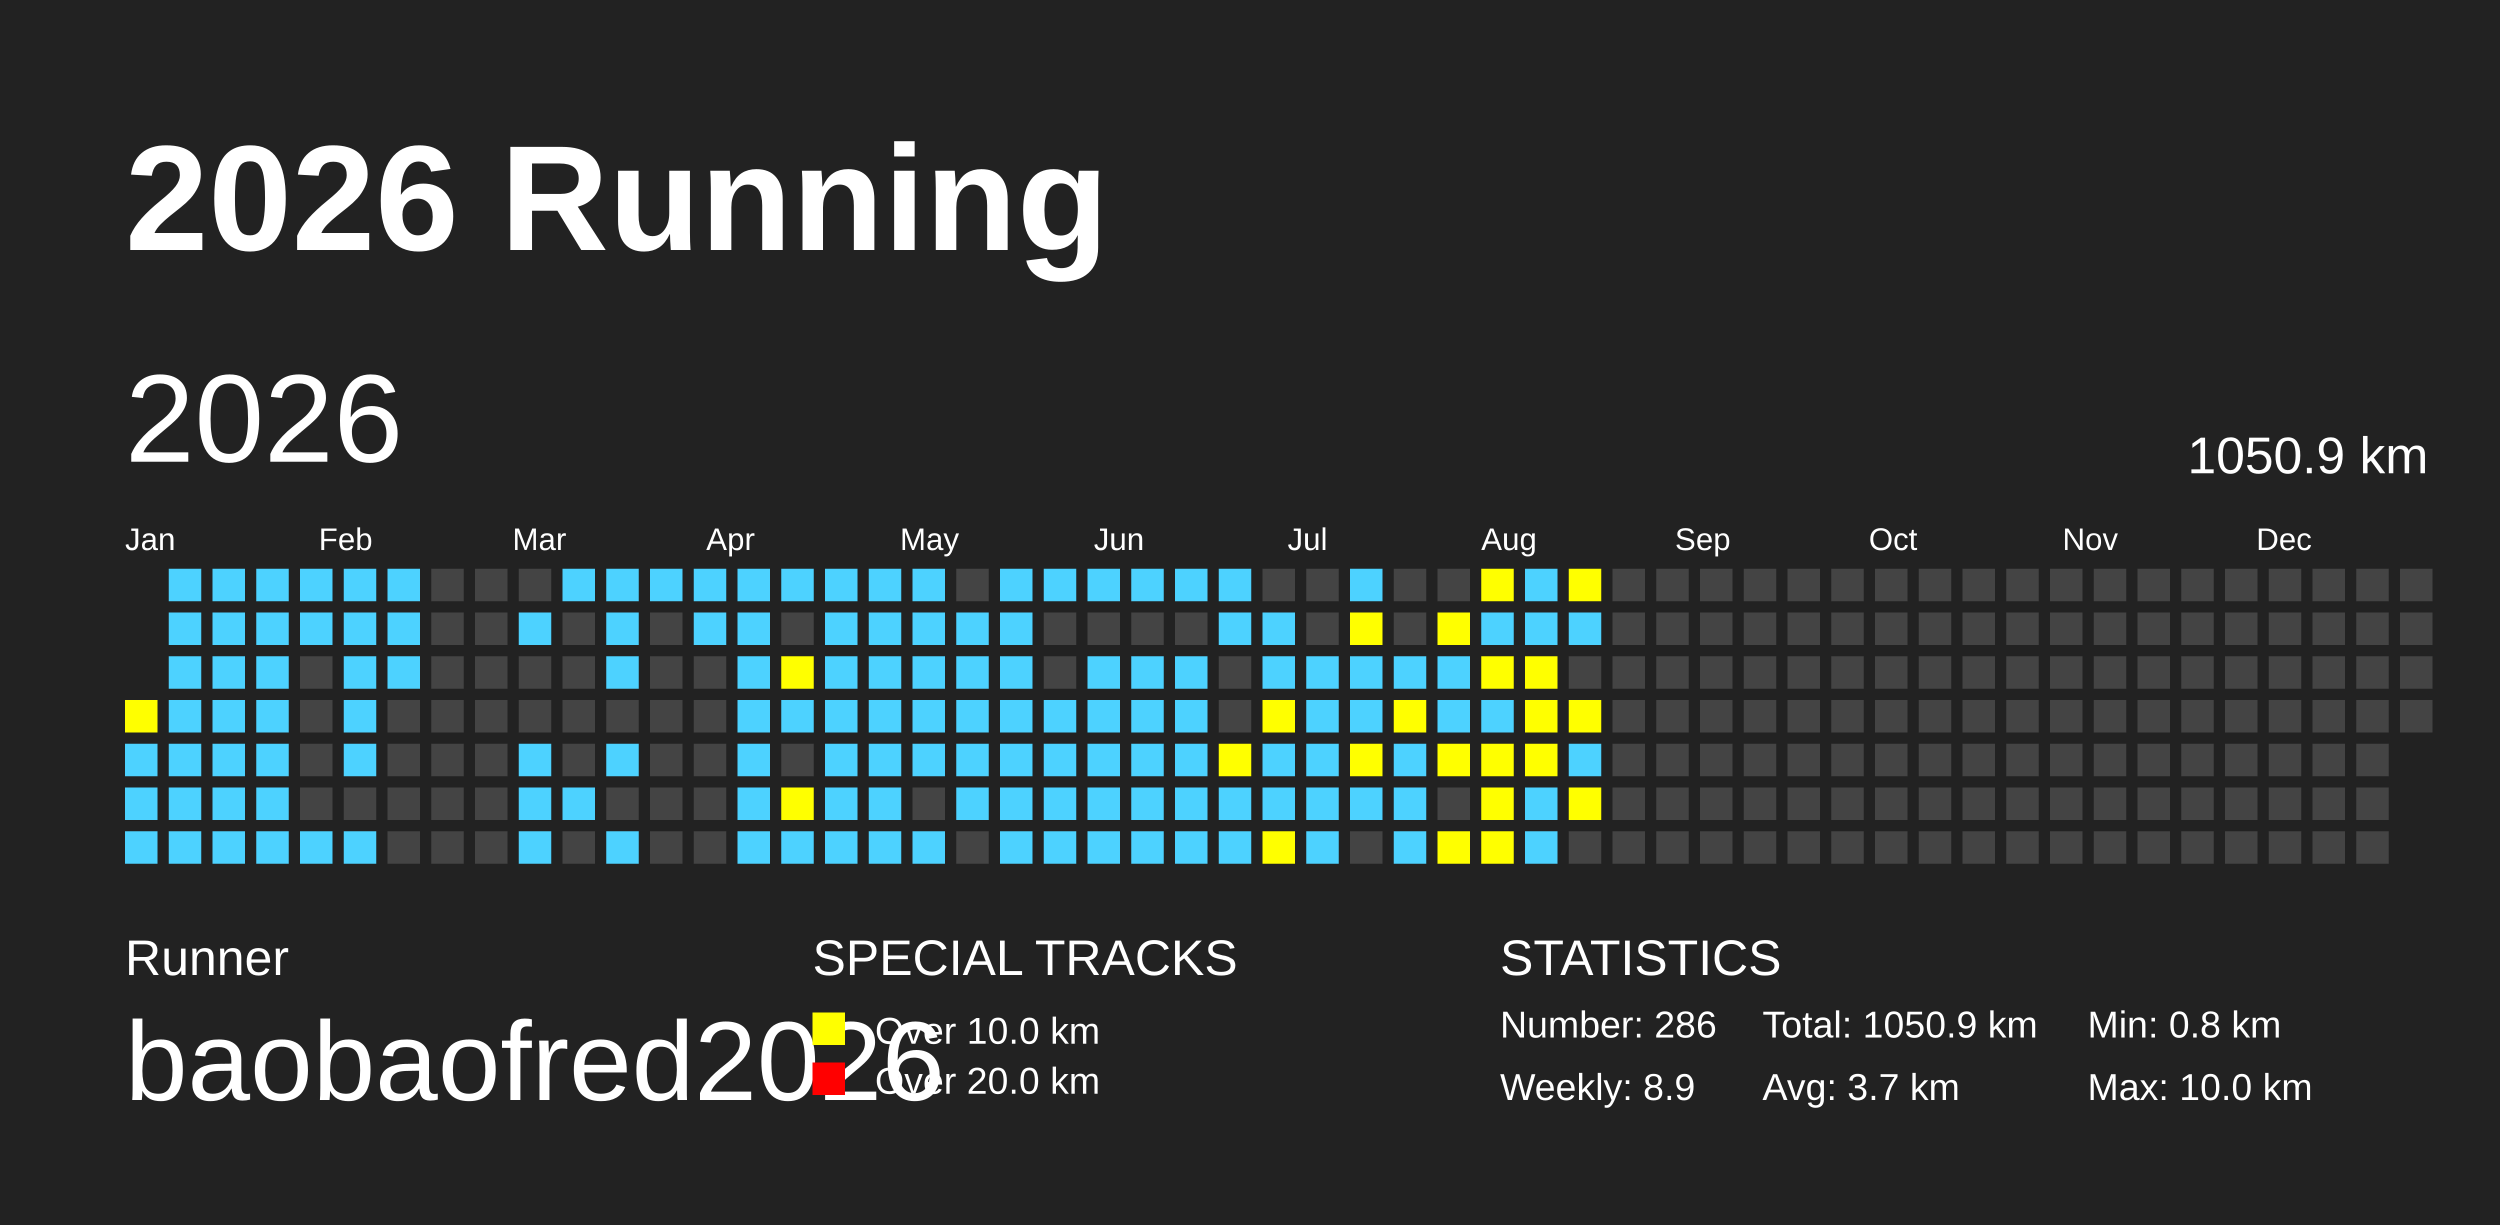
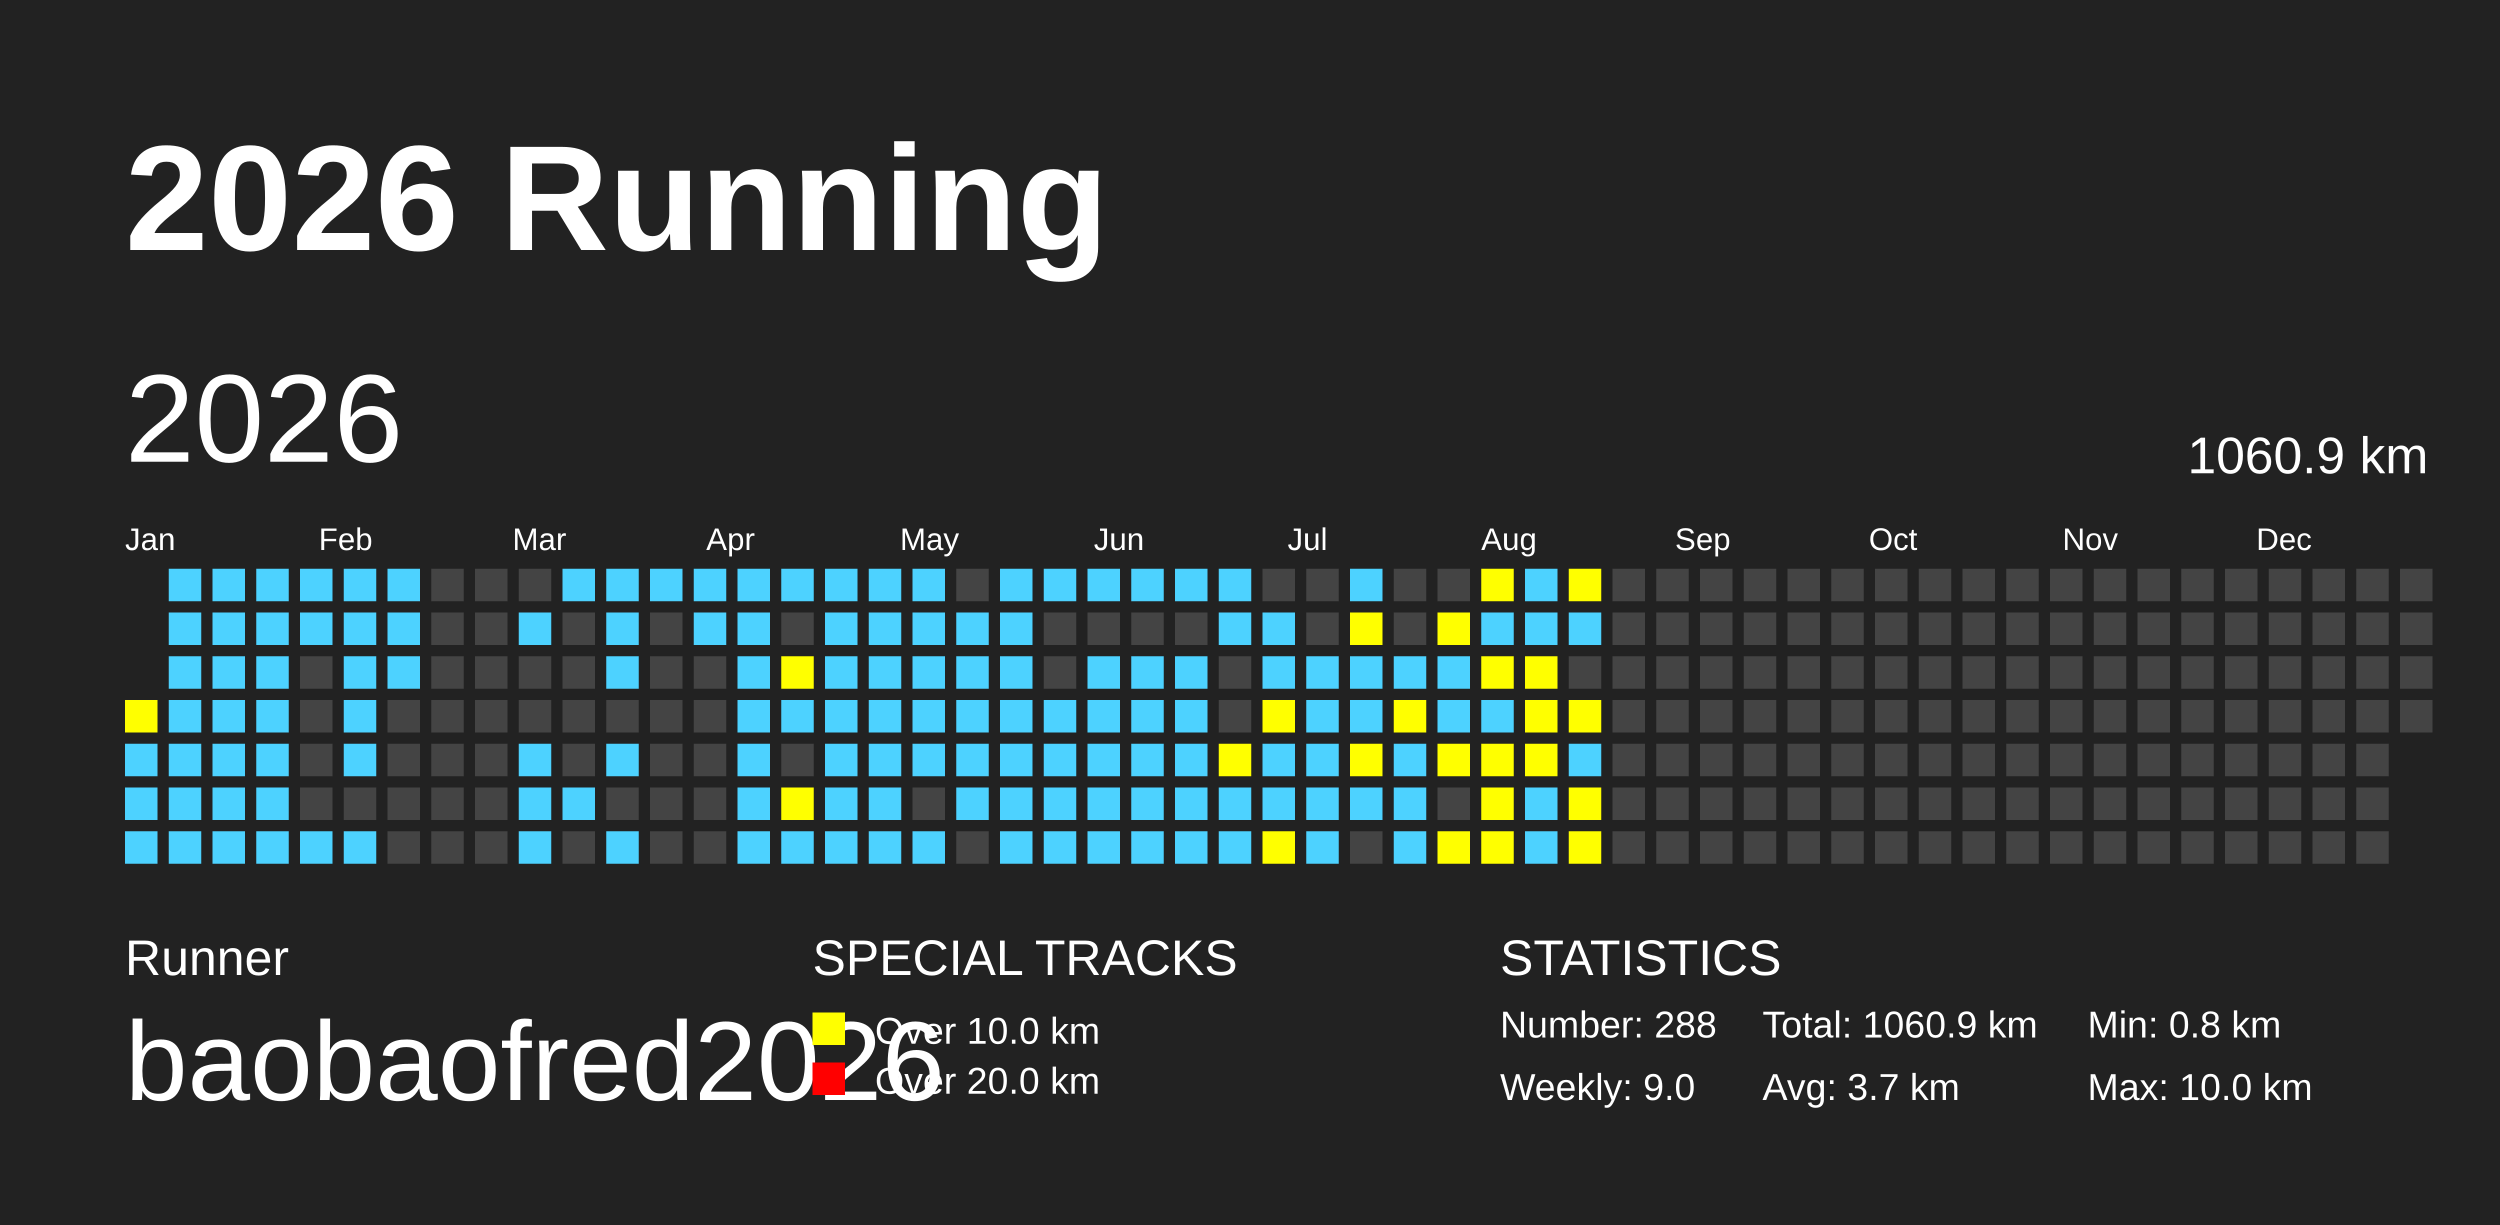
<svg xmlns="http://www.w3.org/2000/svg" baseProfile="full" height="98mm" version="1.1" viewBox="0,0,200,98" width="200mm">
  <defs />
  <rect fill="#222222" height="98" width="200" x="0" y="0" />
  <text fill="#FFFFFF" style="font-size:12px; font-family:Arial; font-weight:bold;" x="10" y="20">2026 Running</text>
  <text fill="#FFFFFF" style="font-size:4px; font-family:Arial" x="10" y="78">Runner</text>
  <text fill="#FFFFFF" style="font-size:9px; font-family:Arial" x="10" y="88">baobaofred2026</text>
  <text fill="#FFFFFF" style="font-size:4px; font-family:Arial" x="65" y="78">SPECIAL TRACKS</text>
  <rect fill="yellow" height="2.6" width="2.6" x="65" y="81" />
  <text fill="#FFFFFF" style="font-size:3px; font-family:Arial" x="70" y="83.5">Over 10.0 km</text>
  <rect fill="red" height="2.6" width="2.6" x="65" y="85" />
  <text fill="#FFFFFF" style="font-size:3px; font-family:Arial" x="70" y="87.5">Over 20.0 km</text>
  <text fill="#FFFFFF" style="font-size:4px; font-family:Arial" x="120" y="78">STATISTICS</text>
-   <text fill="#FFFFFF" style="font-size:3px; font-family:Arial" x="120" y="83">Number: 286</text>
-   <text fill="#FFFFFF" style="font-size:3px; font-family:Arial" x="120" y="88">Weekly: 8.9</text>
-   <text fill="#FFFFFF" style="font-size:3px; font-family:Arial" x="141" y="83">Total: 1050.9 km</text>
+   <text fill="#FFFFFF" style="font-size:3px; font-family:Arial" x="120" y="83">Number: 288</text>
+   <text fill="#FFFFFF" style="font-size:3px; font-family:Arial" x="120" y="88">Weekly: 9.0</text>
+   <text fill="#FFFFFF" style="font-size:3px; font-family:Arial" x="141" y="83">Total: 1060.9 km</text>
  <text fill="#FFFFFF" style="font-size:3px; font-family:Arial" x="141" y="88">Avg: 3.7 km</text>
  <text fill="#FFFFFF" style="font-size:3px; font-family:Arial" x="167" y="83">Min: 0.8 km</text>
  <text fill="#FFFFFF" style="font-size:3px; font-family:Arial" x="167" y="88">Max: 10.0 km</text>
  <text dominant-baseline="hanging" fill="#FFFFFF" style="font-size:10.0px; font-family:Arial;" x="10" y="30">2026</text>
-   <text dominant-baseline="hanging" fill="#FFFFFF" style="font-size:4.125px; font-family:Arial;" x="175" y="35">1050.9 km</text>
+   <text dominant-baseline="hanging" fill="#FFFFFF" style="font-size:4.125px; font-family:Arial;" x="175" y="35">1060.9 km</text>
  <text fill="#FFFFFF" style="font-size:2.5px; font-family:Arial" x="10.0" y="44">Jan</text>
  <text fill="#FFFFFF" style="font-size:2.5px; font-family:Arial" x="25.5" y="44">Feb</text>
  <text fill="#FFFFFF" style="font-size:2.5px; font-family:Arial" x="41.0" y="44">Mar</text>
  <text fill="#FFFFFF" style="font-size:2.5px; font-family:Arial" x="56.5" y="44">Apr</text>
  <text fill="#FFFFFF" style="font-size:2.5px; font-family:Arial" x="72.0" y="44">May</text>
  <text fill="#FFFFFF" style="font-size:2.5px; font-family:Arial" x="87.5" y="44">Jun</text>
  <text fill="#FFFFFF" style="font-size:2.5px; font-family:Arial" x="103.0" y="44">Jul</text>
  <text fill="#FFFFFF" style="font-size:2.5px; font-family:Arial" x="118.5" y="44">Aug</text>
  <text fill="#FFFFFF" style="font-size:2.5px; font-family:Arial" x="134.0" y="44">Sep</text>
  <text fill="#FFFFFF" style="font-size:2.5px; font-family:Arial" x="149.5" y="44">Oct</text>
  <text fill="#FFFFFF" style="font-size:2.5px; font-family:Arial" x="165.0" y="44">Nov</text>
  <text fill="#FFFFFF" style="font-size:2.5px; font-family:Arial" x="180.5" y="44">Dec</text>
  <rect fill="yellow" height="2.6" width="2.6" x="10.0" y="56.0" />
  <rect fill="#4DD2FF" height="2.6" width="2.6" x="10.0" y="59.5" />
  <rect fill="#4DD2FF" height="2.6" width="2.6" x="10.0" y="63.0" />
  <rect fill="#4DD2FF" height="2.6" width="2.6" x="10.0" y="66.5" />
  <rect fill="#4DD2FF" height="2.6" width="2.6" x="13.5" y="45.5" />
  <rect fill="#4DD2FF" height="2.6" width="2.6" x="13.5" y="49.0" />
  <rect fill="#4DD2FF" height="2.6" width="2.6" x="13.5" y="52.5" />
  <rect fill="#4DD2FF" height="2.6" width="2.6" x="13.5" y="56.0" />
  <rect fill="#4DD2FF" height="2.6" width="2.6" x="13.5" y="59.5" />
  <rect fill="#4DD2FF" height="2.6" width="2.6" x="13.5" y="63.0" />
  <rect fill="#4DD2FF" height="2.6" width="2.6" x="13.5" y="66.5" />
  <rect fill="#4DD2FF" height="2.6" width="2.6" x="17.0" y="45.5" />
  <rect fill="#4DD2FF" height="2.6" width="2.6" x="17.0" y="49.0" />
  <rect fill="#4DD2FF" height="2.6" width="2.6" x="17.0" y="52.5" />
  <rect fill="#4DD2FF" height="2.6" width="2.6" x="17.0" y="56.0" />
  <rect fill="#4DD2FF" height="2.6" width="2.6" x="17.0" y="59.5" />
  <rect fill="#4DD2FF" height="2.6" width="2.6" x="17.0" y="63.0" />
  <rect fill="#4DD2FF" height="2.6" width="2.6" x="17.0" y="66.5" />
  <rect fill="#4DD2FF" height="2.6" width="2.6" x="20.5" y="45.5" />
  <rect fill="#4DD2FF" height="2.6" width="2.6" x="20.5" y="49.0" />
  <rect fill="#4DD2FF" height="2.6" width="2.6" x="20.5" y="52.5" />
  <rect fill="#4DD2FF" height="2.6" width="2.6" x="20.5" y="56.0" />
  <rect fill="#4DD2FF" height="2.6" width="2.6" x="20.5" y="59.5" />
  <rect fill="#4DD2FF" height="2.6" width="2.6" x="20.5" y="63.0" />
  <rect fill="#4DD2FF" height="2.6" width="2.6" x="20.5" y="66.5" />
  <rect fill="#4DD2FF" height="2.6" width="2.6" x="24.0" y="45.5" />
  <rect fill="#4DD2FF" height="2.6" width="2.6" x="24.0" y="49.0" />
  <rect fill="#444444" height="2.6" width="2.6" x="24.0" y="52.5" />
  <rect fill="#444444" height="2.6" width="2.6" x="24.0" y="56.0" />
  <rect fill="#444444" height="2.6" width="2.6" x="24.0" y="59.5" />
  <rect fill="#444444" height="2.6" width="2.6" x="24.0" y="63.0" />
  <rect fill="#4DD2FF" height="2.6" width="2.6" x="24.0" y="66.5" />
  <rect fill="#4DD2FF" height="2.6" width="2.6" x="27.5" y="45.5" />
  <rect fill="#4DD2FF" height="2.6" width="2.6" x="27.5" y="49.0" />
  <rect fill="#4DD2FF" height="2.6" width="2.6" x="27.5" y="52.5" />
  <rect fill="#4DD2FF" height="2.6" width="2.6" x="27.5" y="56.0" />
  <rect fill="#4DD2FF" height="2.6" width="2.6" x="27.5" y="59.5" />
  <rect fill="#444444" height="2.6" width="2.6" x="27.5" y="63.0" />
  <rect fill="#4DD2FF" height="2.6" width="2.6" x="27.5" y="66.5" />
  <rect fill="#4DD2FF" height="2.6" width="2.6" x="31.0" y="45.5" />
  <rect fill="#4DD2FF" height="2.6" width="2.6" x="31.0" y="49.0" />
  <rect fill="#4DD2FF" height="2.6" width="2.6" x="31.0" y="52.5" />
  <rect fill="#444444" height="2.6" width="2.6" x="31.0" y="56.0" />
  <rect fill="#444444" height="2.6" width="2.6" x="31.0" y="59.5" />
  <rect fill="#444444" height="2.6" width="2.6" x="31.0" y="63.0" />
  <rect fill="#444444" height="2.6" width="2.6" x="31.0" y="66.5" />
  <rect fill="#444444" height="2.6" width="2.6" x="34.5" y="45.5" />
  <rect fill="#444444" height="2.6" width="2.6" x="34.5" y="49.0" />
  <rect fill="#444444" height="2.6" width="2.6" x="34.5" y="52.5" />
  <rect fill="#444444" height="2.6" width="2.6" x="34.5" y="56.0" />
  <rect fill="#444444" height="2.6" width="2.6" x="34.5" y="59.5" />
  <rect fill="#444444" height="2.6" width="2.6" x="34.5" y="63.0" />
  <rect fill="#444444" height="2.6" width="2.6" x="34.5" y="66.5" />
  <rect fill="#444444" height="2.6" width="2.6" x="38.0" y="45.5" />
  <rect fill="#444444" height="2.6" width="2.6" x="38.0" y="49.0" />
  <rect fill="#444444" height="2.6" width="2.6" x="38.0" y="52.5" />
  <rect fill="#444444" height="2.6" width="2.6" x="38.0" y="56.0" />
  <rect fill="#444444" height="2.6" width="2.6" x="38.0" y="59.5" />
  <rect fill="#444444" height="2.6" width="2.6" x="38.0" y="63.0" />
  <rect fill="#444444" height="2.6" width="2.6" x="38.0" y="66.5" />
  <rect fill="#444444" height="2.6" width="2.6" x="41.5" y="45.5" />
  <rect fill="#4DD2FF" height="2.6" width="2.6" x="41.5" y="49.0" />
  <rect fill="#444444" height="2.6" width="2.6" x="41.5" y="52.5" />
  <rect fill="#444444" height="2.6" width="2.6" x="41.5" y="56.0" />
  <rect fill="#4DD2FF" height="2.6" width="2.6" x="41.5" y="59.5" />
  <rect fill="#4DD2FF" height="2.6" width="2.6" x="41.5" y="63.0" />
  <rect fill="#4DD2FF" height="2.6" width="2.6" x="41.5" y="66.5" />
  <rect fill="#4DD2FF" height="2.6" width="2.6" x="45.0" y="45.5" />
  <rect fill="#444444" height="2.6" width="2.6" x="45.0" y="49.0" />
  <rect fill="#444444" height="2.6" width="2.6" x="45.0" y="52.5" />
  <rect fill="#444444" height="2.6" width="2.6" x="45.0" y="56.0" />
  <rect fill="#444444" height="2.6" width="2.6" x="45.0" y="59.5" />
  <rect fill="#4DD2FF" height="2.6" width="2.6" x="45.0" y="63.0" />
  <rect fill="#444444" height="2.6" width="2.6" x="45.0" y="66.5" />
  <rect fill="#4DD2FF" height="2.6" width="2.6" x="48.5" y="45.5" />
  <rect fill="#4DD2FF" height="2.6" width="2.6" x="48.5" y="49.0" />
  <rect fill="#4DD2FF" height="2.6" width="2.6" x="48.5" y="52.5" />
  <rect fill="#444444" height="2.6" width="2.6" x="48.5" y="56.0" />
  <rect fill="#4DD2FF" height="2.6" width="2.6" x="48.5" y="59.5" />
  <rect fill="#444444" height="2.6" width="2.6" x="48.5" y="63.0" />
  <rect fill="#4DD2FF" height="2.6" width="2.6" x="48.5" y="66.5" />
  <rect fill="#4DD2FF" height="2.6" width="2.6" x="52.0" y="45.5" />
  <rect fill="#444444" height="2.6" width="2.6" x="52.0" y="49.0" />
  <rect fill="#444444" height="2.6" width="2.6" x="52.0" y="52.5" />
  <rect fill="#444444" height="2.6" width="2.6" x="52.0" y="56.0" />
  <rect fill="#444444" height="2.6" width="2.6" x="52.0" y="59.5" />
  <rect fill="#444444" height="2.6" width="2.6" x="52.0" y="63.0" />
  <rect fill="#444444" height="2.6" width="2.6" x="52.0" y="66.5" />
  <rect fill="#4DD2FF" height="2.6" width="2.6" x="55.5" y="45.5" />
  <rect fill="#4DD2FF" height="2.6" width="2.6" x="55.5" y="49.0" />
  <rect fill="#444444" height="2.6" width="2.6" x="55.5" y="52.5" />
  <rect fill="#444444" height="2.6" width="2.6" x="55.5" y="56.0" />
  <rect fill="#444444" height="2.6" width="2.6" x="55.5" y="59.5" />
  <rect fill="#444444" height="2.6" width="2.6" x="55.5" y="63.0" />
  <rect fill="#444444" height="2.6" width="2.6" x="55.5" y="66.5" />
  <rect fill="#4DD2FF" height="2.6" width="2.6" x="59.0" y="45.5" />
  <rect fill="#4DD2FF" height="2.6" width="2.6" x="59.0" y="49.0" />
  <rect fill="#4DD2FF" height="2.6" width="2.6" x="59.0" y="52.5" />
  <rect fill="#4DD2FF" height="2.6" width="2.6" x="59.0" y="56.0" />
  <rect fill="#4DD2FF" height="2.6" width="2.6" x="59.0" y="59.5" />
  <rect fill="#4DD2FF" height="2.6" width="2.6" x="59.0" y="63.0" />
  <rect fill="#4DD2FF" height="2.6" width="2.6" x="59.0" y="66.5" />
  <rect fill="#4DD2FF" height="2.6" width="2.6" x="62.5" y="45.5" />
  <rect fill="#444444" height="2.6" width="2.6" x="62.5" y="49.0" />
  <rect fill="yellow" height="2.6" width="2.6" x="62.5" y="52.5" />
  <rect fill="#4DD2FF" height="2.6" width="2.6" x="62.5" y="56.0" />
  <rect fill="#444444" height="2.6" width="2.6" x="62.5" y="59.5" />
  <rect fill="yellow" height="2.6" width="2.6" x="62.5" y="63.0" />
  <rect fill="#4DD2FF" height="2.6" width="2.6" x="62.5" y="66.5" />
  <rect fill="#4DD2FF" height="2.6" width="2.6" x="66.0" y="45.5" />
  <rect fill="#4DD2FF" height="2.6" width="2.6" x="66.0" y="49.0" />
  <rect fill="#4DD2FF" height="2.6" width="2.6" x="66.0" y="52.5" />
  <rect fill="#4DD2FF" height="2.6" width="2.6" x="66.0" y="56.0" />
  <rect fill="#4DD2FF" height="2.6" width="2.6" x="66.0" y="59.5" />
  <rect fill="#4DD2FF" height="2.6" width="2.6" x="66.0" y="63.0" />
  <rect fill="#4DD2FF" height="2.6" width="2.6" x="66.0" y="66.5" />
  <rect fill="#4DD2FF" height="2.6" width="2.6" x="69.5" y="45.5" />
  <rect fill="#4DD2FF" height="2.6" width="2.6" x="69.5" y="49.0" />
  <rect fill="#4DD2FF" height="2.6" width="2.6" x="69.5" y="52.5" />
  <rect fill="#4DD2FF" height="2.6" width="2.6" x="69.5" y="56.0" />
  <rect fill="#4DD2FF" height="2.6" width="2.6" x="69.5" y="59.5" />
  <rect fill="#4DD2FF" height="2.6" width="2.6" x="69.5" y="63.0" />
  <rect fill="#4DD2FF" height="2.6" width="2.6" x="69.5" y="66.5" />
  <rect fill="#4DD2FF" height="2.6" width="2.6" x="73.0" y="45.5" />
  <rect fill="#4DD2FF" height="2.6" width="2.6" x="73.0" y="49.0" />
  <rect fill="#4DD2FF" height="2.6" width="2.6" x="73.0" y="52.5" />
  <rect fill="#4DD2FF" height="2.6" width="2.6" x="73.0" y="56.0" />
  <rect fill="#4DD2FF" height="2.6" width="2.6" x="73.0" y="59.5" />
  <rect fill="#444444" height="2.6" width="2.6" x="73.0" y="63.0" />
  <rect fill="#4DD2FF" height="2.6" width="2.6" x="73.0" y="66.5" />
  <rect fill="#444444" height="2.6" width="2.6" x="76.5" y="45.5" />
  <rect fill="#4DD2FF" height="2.6" width="2.6" x="76.5" y="49.0" />
  <rect fill="#4DD2FF" height="2.6" width="2.6" x="76.5" y="52.5" />
  <rect fill="#4DD2FF" height="2.6" width="2.6" x="76.5" y="56.0" />
  <rect fill="#4DD2FF" height="2.6" width="2.6" x="76.5" y="59.5" />
  <rect fill="#4DD2FF" height="2.6" width="2.6" x="76.5" y="63.0" />
  <rect fill="#444444" height="2.6" width="2.6" x="76.5" y="66.5" />
  <rect fill="#4DD2FF" height="2.6" width="2.6" x="80.0" y="45.5" />
  <rect fill="#4DD2FF" height="2.6" width="2.6" x="80.0" y="49.0" />
  <rect fill="#4DD2FF" height="2.6" width="2.6" x="80.0" y="52.5" />
  <rect fill="#4DD2FF" height="2.6" width="2.6" x="80.0" y="56.0" />
  <rect fill="#4DD2FF" height="2.6" width="2.6" x="80.0" y="59.5" />
  <rect fill="#4DD2FF" height="2.6" width="2.6" x="80.0" y="63.0" />
  <rect fill="#4DD2FF" height="2.6" width="2.6" x="80.0" y="66.5" />
  <rect fill="#4DD2FF" height="2.6" width="2.6" x="83.5" y="45.5" />
  <rect fill="#444444" height="2.6" width="2.6" x="83.5" y="49.0" />
  <rect fill="#444444" height="2.6" width="2.6" x="83.5" y="52.5" />
  <rect fill="#4DD2FF" height="2.6" width="2.6" x="83.5" y="56.0" />
  <rect fill="#4DD2FF" height="2.6" width="2.6" x="83.5" y="59.5" />
  <rect fill="#4DD2FF" height="2.6" width="2.6" x="83.5" y="63.0" />
  <rect fill="#4DD2FF" height="2.6" width="2.6" x="83.5" y="66.5" />
  <rect fill="#4DD2FF" height="2.6" width="2.6" x="87.0" y="45.5" />
  <rect fill="#444444" height="2.6" width="2.6" x="87.0" y="49.0" />
  <rect fill="#4DD2FF" height="2.6" width="2.6" x="87.0" y="52.5" />
  <rect fill="#4DD2FF" height="2.6" width="2.6" x="87.0" y="56.0" />
  <rect fill="#4DD2FF" height="2.6" width="2.6" x="87.0" y="59.5" />
  <rect fill="#4DD2FF" height="2.6" width="2.6" x="87.0" y="63.0" />
  <rect fill="#4DD2FF" height="2.6" width="2.6" x="87.0" y="66.5" />
  <rect fill="#4DD2FF" height="2.6" width="2.6" x="90.5" y="45.5" />
  <rect fill="#444444" height="2.6" width="2.6" x="90.5" y="49.0" />
  <rect fill="#4DD2FF" height="2.6" width="2.6" x="90.5" y="52.5" />
  <rect fill="#4DD2FF" height="2.6" width="2.6" x="90.5" y="56.0" />
  <rect fill="#4DD2FF" height="2.6" width="2.6" x="90.5" y="59.5" />
  <rect fill="#4DD2FF" height="2.6" width="2.6" x="90.5" y="63.0" />
  <rect fill="#4DD2FF" height="2.6" width="2.6" x="90.5" y="66.5" />
  <rect fill="#4DD2FF" height="2.6" width="2.6" x="94.0" y="45.5" />
  <rect fill="#444444" height="2.6" width="2.6" x="94.0" y="49.0" />
  <rect fill="#4DD2FF" height="2.6" width="2.6" x="94.0" y="52.5" />
  <rect fill="#4DD2FF" height="2.6" width="2.6" x="94.0" y="56.0" />
  <rect fill="#4DD2FF" height="2.6" width="2.6" x="94.0" y="59.5" />
  <rect fill="#4DD2FF" height="2.6" width="2.6" x="94.0" y="63.0" />
  <rect fill="#4DD2FF" height="2.6" width="2.6" x="94.0" y="66.5" />
  <rect fill="#4DD2FF" height="2.6" width="2.6" x="97.5" y="45.5" />
  <rect fill="#4DD2FF" height="2.6" width="2.6" x="97.5" y="49.0" />
  <rect fill="#444444" height="2.6" width="2.6" x="97.5" y="52.5" />
  <rect fill="#444444" height="2.6" width="2.6" x="97.5" y="56.0" />
  <rect fill="yellow" height="2.6" width="2.6" x="97.5" y="59.5" />
  <rect fill="#4DD2FF" height="2.6" width="2.6" x="97.5" y="63.0" />
  <rect fill="#4DD2FF" height="2.6" width="2.6" x="97.5" y="66.5" />
  <rect fill="#444444" height="2.6" width="2.6" x="101.0" y="45.5" />
  <rect fill="#4DD2FF" height="2.6" width="2.6" x="101.0" y="49.0" />
  <rect fill="#4DD2FF" height="2.6" width="2.6" x="101.0" y="52.5" />
  <rect fill="yellow" height="2.6" width="2.6" x="101.0" y="56.0" />
  <rect fill="#4DD2FF" height="2.6" width="2.6" x="101.0" y="59.5" />
  <rect fill="#4DD2FF" height="2.6" width="2.6" x="101.0" y="63.0" />
  <rect fill="yellow" height="2.6" width="2.6" x="101.0" y="66.5" />
  <rect fill="#444444" height="2.6" width="2.6" x="104.5" y="45.5" />
  <rect fill="#444444" height="2.6" width="2.6" x="104.5" y="49.0" />
  <rect fill="#4DD2FF" height="2.6" width="2.6" x="104.5" y="52.5" />
  <rect fill="#4DD2FF" height="2.6" width="2.6" x="104.5" y="56.0" />
  <rect fill="#4DD2FF" height="2.6" width="2.6" x="104.5" y="59.5" />
  <rect fill="#4DD2FF" height="2.6" width="2.6" x="104.5" y="63.0" />
  <rect fill="#4DD2FF" height="2.6" width="2.6" x="104.5" y="66.5" />
  <rect fill="#4DD2FF" height="2.6" width="2.6" x="108.0" y="45.5" />
  <rect fill="yellow" height="2.6" width="2.6" x="108.0" y="49.0" />
  <rect fill="#4DD2FF" height="2.6" width="2.6" x="108.0" y="52.5" />
  <rect fill="#4DD2FF" height="2.6" width="2.6" x="108.0" y="56.0" />
  <rect fill="yellow" height="2.6" width="2.6" x="108.0" y="59.5" />
  <rect fill="#4DD2FF" height="2.6" width="2.6" x="108.0" y="63.0" />
  <rect fill="#444444" height="2.6" width="2.6" x="108.0" y="66.5" />
  <rect fill="#444444" height="2.6" width="2.6" x="111.5" y="45.5" />
  <rect fill="#444444" height="2.6" width="2.6" x="111.5" y="49.0" />
  <rect fill="#4DD2FF" height="2.6" width="2.6" x="111.5" y="52.5" />
  <rect fill="yellow" height="2.6" width="2.6" x="111.5" y="56.0" />
  <rect fill="#4DD2FF" height="2.6" width="2.6" x="111.5" y="59.5" />
  <rect fill="#4DD2FF" height="2.6" width="2.6" x="111.5" y="63.0" />
  <rect fill="#4DD2FF" height="2.6" width="2.6" x="111.5" y="66.5" />
  <rect fill="#444444" height="2.6" width="2.6" x="115.0" y="45.5" />
  <rect fill="yellow" height="2.6" width="2.6" x="115.0" y="49.0" />
  <rect fill="#4DD2FF" height="2.6" width="2.6" x="115.0" y="52.5" />
  <rect fill="#4DD2FF" height="2.6" width="2.6" x="115.0" y="56.0" />
  <rect fill="yellow" height="2.6" width="2.6" x="115.0" y="59.5" />
  <rect fill="#444444" height="2.6" width="2.6" x="115.0" y="63.0" />
  <rect fill="yellow" height="2.6" width="2.6" x="115.0" y="66.5" />
  <rect fill="yellow" height="2.6" width="2.6" x="118.5" y="45.5" />
  <rect fill="#4DD2FF" height="2.6" width="2.6" x="118.5" y="49.0" />
  <rect fill="yellow" height="2.6" width="2.6" x="118.5" y="52.5" />
  <rect fill="#4DD2FF" height="2.6" width="2.6" x="118.5" y="56.0" />
  <rect fill="yellow" height="2.6" width="2.6" x="118.5" y="59.5" />
  <rect fill="yellow" height="2.6" width="2.6" x="118.5" y="63.0" />
  <rect fill="yellow" height="2.6" width="2.6" x="118.5" y="66.5" />
  <rect fill="#4DD2FF" height="2.6" width="2.6" x="122.0" y="45.5" />
  <rect fill="#4DD2FF" height="2.6" width="2.6" x="122.0" y="49.0" />
  <rect fill="yellow" height="2.6" width="2.6" x="122.0" y="52.5" />
  <rect fill="yellow" height="2.6" width="2.6" x="122.0" y="56.0" />
  <rect fill="yellow" height="2.6" width="2.6" x="122.0" y="59.5" />
  <rect fill="#4DD2FF" height="2.6" width="2.6" x="122.0" y="63.0" />
  <rect fill="#4DD2FF" height="2.6" width="2.6" x="122.0" y="66.5" />
  <rect fill="yellow" height="2.6" width="2.6" x="125.5" y="45.5" />
  <rect fill="#4DD2FF" height="2.6" width="2.6" x="125.5" y="49.0" />
  <rect fill="#444444" height="2.6" width="2.6" x="125.5" y="52.5" />
  <rect fill="yellow" height="2.6" width="2.6" x="125.5" y="56.0" />
  <rect fill="#4DD2FF" height="2.6" width="2.6" x="125.5" y="59.5" />
  <rect fill="yellow" height="2.6" width="2.6" x="125.5" y="63.0" />
-   <rect fill="#444444" height="2.6" width="2.6" x="125.5" y="66.5" />
+   <rect fill="yellow" height="2.6" width="2.6" x="125.5" y="66.5" />
  <rect fill="#444444" height="2.6" width="2.6" x="129.0" y="45.5" />
  <rect fill="#444444" height="2.6" width="2.6" x="129.0" y="49.0" />
  <rect fill="#444444" height="2.6" width="2.6" x="129.0" y="52.5" />
  <rect fill="#444444" height="2.6" width="2.6" x="129.0" y="56.0" />
  <rect fill="#444444" height="2.6" width="2.6" x="129.0" y="59.5" />
  <rect fill="#444444" height="2.6" width="2.6" x="129.0" y="63.0" />
  <rect fill="#444444" height="2.6" width="2.6" x="129.0" y="66.5" />
  <rect fill="#444444" height="2.6" width="2.6" x="132.5" y="45.5" />
  <rect fill="#444444" height="2.6" width="2.6" x="132.5" y="49.0" />
  <rect fill="#444444" height="2.6" width="2.6" x="132.5" y="52.5" />
  <rect fill="#444444" height="2.6" width="2.6" x="132.5" y="56.0" />
  <rect fill="#444444" height="2.6" width="2.6" x="132.5" y="59.5" />
  <rect fill="#444444" height="2.6" width="2.6" x="132.5" y="63.0" />
  <rect fill="#444444" height="2.6" width="2.6" x="132.5" y="66.5" />
  <rect fill="#444444" height="2.6" width="2.6" x="136.0" y="45.5" />
  <rect fill="#444444" height="2.6" width="2.6" x="136.0" y="49.0" />
  <rect fill="#444444" height="2.6" width="2.6" x="136.0" y="52.5" />
  <rect fill="#444444" height="2.6" width="2.6" x="136.0" y="56.0" />
  <rect fill="#444444" height="2.6" width="2.6" x="136.0" y="59.5" />
  <rect fill="#444444" height="2.6" width="2.6" x="136.0" y="63.0" />
  <rect fill="#444444" height="2.6" width="2.6" x="136.0" y="66.5" />
  <rect fill="#444444" height="2.6" width="2.6" x="139.5" y="45.5" />
  <rect fill="#444444" height="2.6" width="2.6" x="139.5" y="49.0" />
  <rect fill="#444444" height="2.6" width="2.6" x="139.5" y="52.5" />
  <rect fill="#444444" height="2.6" width="2.6" x="139.5" y="56.0" />
  <rect fill="#444444" height="2.6" width="2.6" x="139.5" y="59.5" />
  <rect fill="#444444" height="2.6" width="2.6" x="139.5" y="63.0" />
  <rect fill="#444444" height="2.6" width="2.6" x="139.5" y="66.5" />
  <rect fill="#444444" height="2.6" width="2.6" x="143.0" y="45.5" />
  <rect fill="#444444" height="2.6" width="2.6" x="143.0" y="49.0" />
  <rect fill="#444444" height="2.6" width="2.6" x="143.0" y="52.5" />
  <rect fill="#444444" height="2.6" width="2.6" x="143.0" y="56.0" />
  <rect fill="#444444" height="2.6" width="2.6" x="143.0" y="59.5" />
  <rect fill="#444444" height="2.6" width="2.6" x="143.0" y="63.0" />
  <rect fill="#444444" height="2.6" width="2.6" x="143.0" y="66.5" />
  <rect fill="#444444" height="2.6" width="2.6" x="146.5" y="45.5" />
  <rect fill="#444444" height="2.6" width="2.6" x="146.5" y="49.0" />
  <rect fill="#444444" height="2.6" width="2.6" x="146.5" y="52.5" />
  <rect fill="#444444" height="2.6" width="2.6" x="146.5" y="56.0" />
  <rect fill="#444444" height="2.6" width="2.6" x="146.5" y="59.5" />
  <rect fill="#444444" height="2.6" width="2.6" x="146.5" y="63.0" />
  <rect fill="#444444" height="2.6" width="2.6" x="146.5" y="66.5" />
  <rect fill="#444444" height="2.6" width="2.6" x="150.0" y="45.5" />
  <rect fill="#444444" height="2.6" width="2.6" x="150.0" y="49.0" />
  <rect fill="#444444" height="2.6" width="2.6" x="150.0" y="52.5" />
  <rect fill="#444444" height="2.6" width="2.6" x="150.0" y="56.0" />
  <rect fill="#444444" height="2.6" width="2.6" x="150.0" y="59.5" />
  <rect fill="#444444" height="2.6" width="2.6" x="150.0" y="63.0" />
  <rect fill="#444444" height="2.6" width="2.6" x="150.0" y="66.5" />
  <rect fill="#444444" height="2.6" width="2.6" x="153.5" y="45.5" />
  <rect fill="#444444" height="2.6" width="2.6" x="153.5" y="49.0" />
  <rect fill="#444444" height="2.6" width="2.6" x="153.5" y="52.5" />
  <rect fill="#444444" height="2.6" width="2.6" x="153.5" y="56.0" />
  <rect fill="#444444" height="2.6" width="2.6" x="153.5" y="59.5" />
  <rect fill="#444444" height="2.6" width="2.6" x="153.5" y="63.0" />
  <rect fill="#444444" height="2.6" width="2.6" x="153.5" y="66.5" />
  <rect fill="#444444" height="2.6" width="2.6" x="157.0" y="45.5" />
  <rect fill="#444444" height="2.6" width="2.6" x="157.0" y="49.0" />
  <rect fill="#444444" height="2.6" width="2.6" x="157.0" y="52.5" />
  <rect fill="#444444" height="2.6" width="2.6" x="157.0" y="56.0" />
  <rect fill="#444444" height="2.6" width="2.6" x="157.0" y="59.5" />
  <rect fill="#444444" height="2.6" width="2.6" x="157.0" y="63.0" />
  <rect fill="#444444" height="2.6" width="2.6" x="157.0" y="66.5" />
  <rect fill="#444444" height="2.6" width="2.6" x="160.5" y="45.5" />
  <rect fill="#444444" height="2.6" width="2.6" x="160.5" y="49.0" />
  <rect fill="#444444" height="2.6" width="2.6" x="160.5" y="52.5" />
  <rect fill="#444444" height="2.6" width="2.6" x="160.5" y="56.0" />
  <rect fill="#444444" height="2.6" width="2.6" x="160.5" y="59.5" />
  <rect fill="#444444" height="2.6" width="2.6" x="160.5" y="63.0" />
  <rect fill="#444444" height="2.6" width="2.6" x="160.5" y="66.5" />
  <rect fill="#444444" height="2.6" width="2.6" x="164.0" y="45.5" />
  <rect fill="#444444" height="2.6" width="2.6" x="164.0" y="49.0" />
  <rect fill="#444444" height="2.6" width="2.6" x="164.0" y="52.5" />
  <rect fill="#444444" height="2.6" width="2.6" x="164.0" y="56.0" />
  <rect fill="#444444" height="2.6" width="2.6" x="164.0" y="59.5" />
  <rect fill="#444444" height="2.6" width="2.6" x="164.0" y="63.0" />
  <rect fill="#444444" height="2.6" width="2.6" x="164.0" y="66.5" />
  <rect fill="#444444" height="2.6" width="2.6" x="167.5" y="45.5" />
  <rect fill="#444444" height="2.6" width="2.6" x="167.5" y="49.0" />
  <rect fill="#444444" height="2.6" width="2.6" x="167.5" y="52.5" />
  <rect fill="#444444" height="2.6" width="2.6" x="167.5" y="56.0" />
  <rect fill="#444444" height="2.6" width="2.6" x="167.5" y="59.5" />
  <rect fill="#444444" height="2.6" width="2.6" x="167.5" y="63.0" />
  <rect fill="#444444" height="2.6" width="2.6" x="167.5" y="66.5" />
  <rect fill="#444444" height="2.6" width="2.6" x="171.0" y="45.5" />
  <rect fill="#444444" height="2.6" width="2.6" x="171.0" y="49.0" />
  <rect fill="#444444" height="2.6" width="2.6" x="171.0" y="52.5" />
  <rect fill="#444444" height="2.6" width="2.6" x="171.0" y="56.0" />
  <rect fill="#444444" height="2.6" width="2.6" x="171.0" y="59.5" />
  <rect fill="#444444" height="2.6" width="2.6" x="171.0" y="63.0" />
  <rect fill="#444444" height="2.6" width="2.6" x="171.0" y="66.5" />
  <rect fill="#444444" height="2.6" width="2.6" x="174.5" y="45.5" />
  <rect fill="#444444" height="2.6" width="2.6" x="174.5" y="49.0" />
  <rect fill="#444444" height="2.6" width="2.6" x="174.5" y="52.5" />
  <rect fill="#444444" height="2.6" width="2.6" x="174.5" y="56.0" />
  <rect fill="#444444" height="2.6" width="2.6" x="174.5" y="59.5" />
  <rect fill="#444444" height="2.6" width="2.6" x="174.5" y="63.0" />
  <rect fill="#444444" height="2.6" width="2.6" x="174.5" y="66.5" />
  <rect fill="#444444" height="2.6" width="2.6" x="178.0" y="45.5" />
  <rect fill="#444444" height="2.6" width="2.6" x="178.0" y="49.0" />
  <rect fill="#444444" height="2.6" width="2.6" x="178.0" y="52.5" />
  <rect fill="#444444" height="2.6" width="2.6" x="178.0" y="56.0" />
  <rect fill="#444444" height="2.6" width="2.6" x="178.0" y="59.5" />
  <rect fill="#444444" height="2.6" width="2.6" x="178.0" y="63.0" />
  <rect fill="#444444" height="2.6" width="2.6" x="178.0" y="66.5" />
  <rect fill="#444444" height="2.6" width="2.6" x="181.5" y="45.5" />
  <rect fill="#444444" height="2.6" width="2.6" x="181.5" y="49.0" />
  <rect fill="#444444" height="2.6" width="2.6" x="181.5" y="52.5" />
  <rect fill="#444444" height="2.6" width="2.6" x="181.5" y="56.0" />
  <rect fill="#444444" height="2.6" width="2.6" x="181.5" y="59.5" />
  <rect fill="#444444" height="2.6" width="2.6" x="181.5" y="63.0" />
  <rect fill="#444444" height="2.6" width="2.6" x="181.5" y="66.5" />
  <rect fill="#444444" height="2.6" width="2.6" x="185.0" y="45.5" />
  <rect fill="#444444" height="2.6" width="2.6" x="185.0" y="49.0" />
  <rect fill="#444444" height="2.6" width="2.6" x="185.0" y="52.5" />
  <rect fill="#444444" height="2.6" width="2.6" x="185.0" y="56.0" />
  <rect fill="#444444" height="2.6" width="2.6" x="185.0" y="59.5" />
  <rect fill="#444444" height="2.6" width="2.6" x="185.0" y="63.0" />
  <rect fill="#444444" height="2.6" width="2.6" x="185.0" y="66.5" />
  <rect fill="#444444" height="2.6" width="2.6" x="188.5" y="45.5" />
  <rect fill="#444444" height="2.6" width="2.6" x="188.5" y="49.0" />
  <rect fill="#444444" height="2.6" width="2.6" x="188.5" y="52.5" />
  <rect fill="#444444" height="2.6" width="2.6" x="188.5" y="56.0" />
  <rect fill="#444444" height="2.6" width="2.6" x="188.5" y="59.5" />
  <rect fill="#444444" height="2.6" width="2.6" x="188.5" y="63.0" />
  <rect fill="#444444" height="2.6" width="2.6" x="188.5" y="66.5" />
  <rect fill="#444444" height="2.6" width="2.6" x="192.0" y="45.5" />
  <rect fill="#444444" height="2.6" width="2.6" x="192.0" y="49.0" />
  <rect fill="#444444" height="2.6" width="2.6" x="192.0" y="52.5" />
  <rect fill="#444444" height="2.6" width="2.6" x="192.0" y="56.0" />
</svg>
